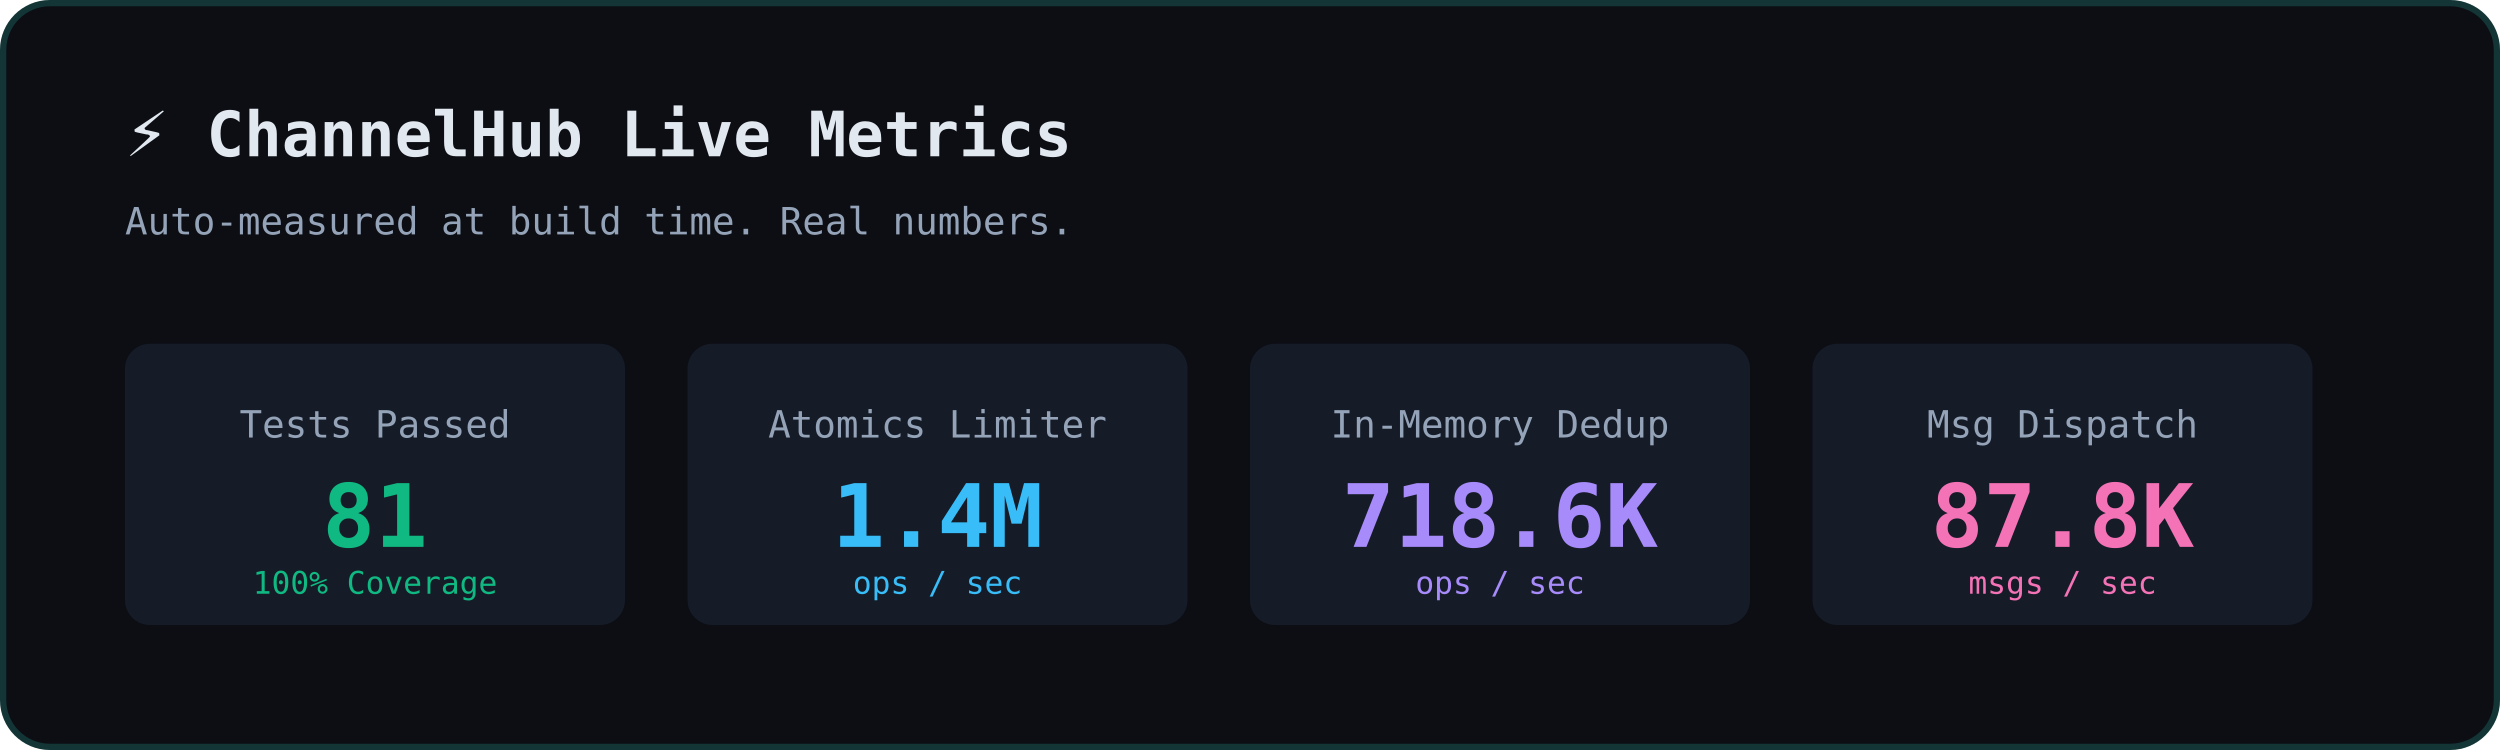
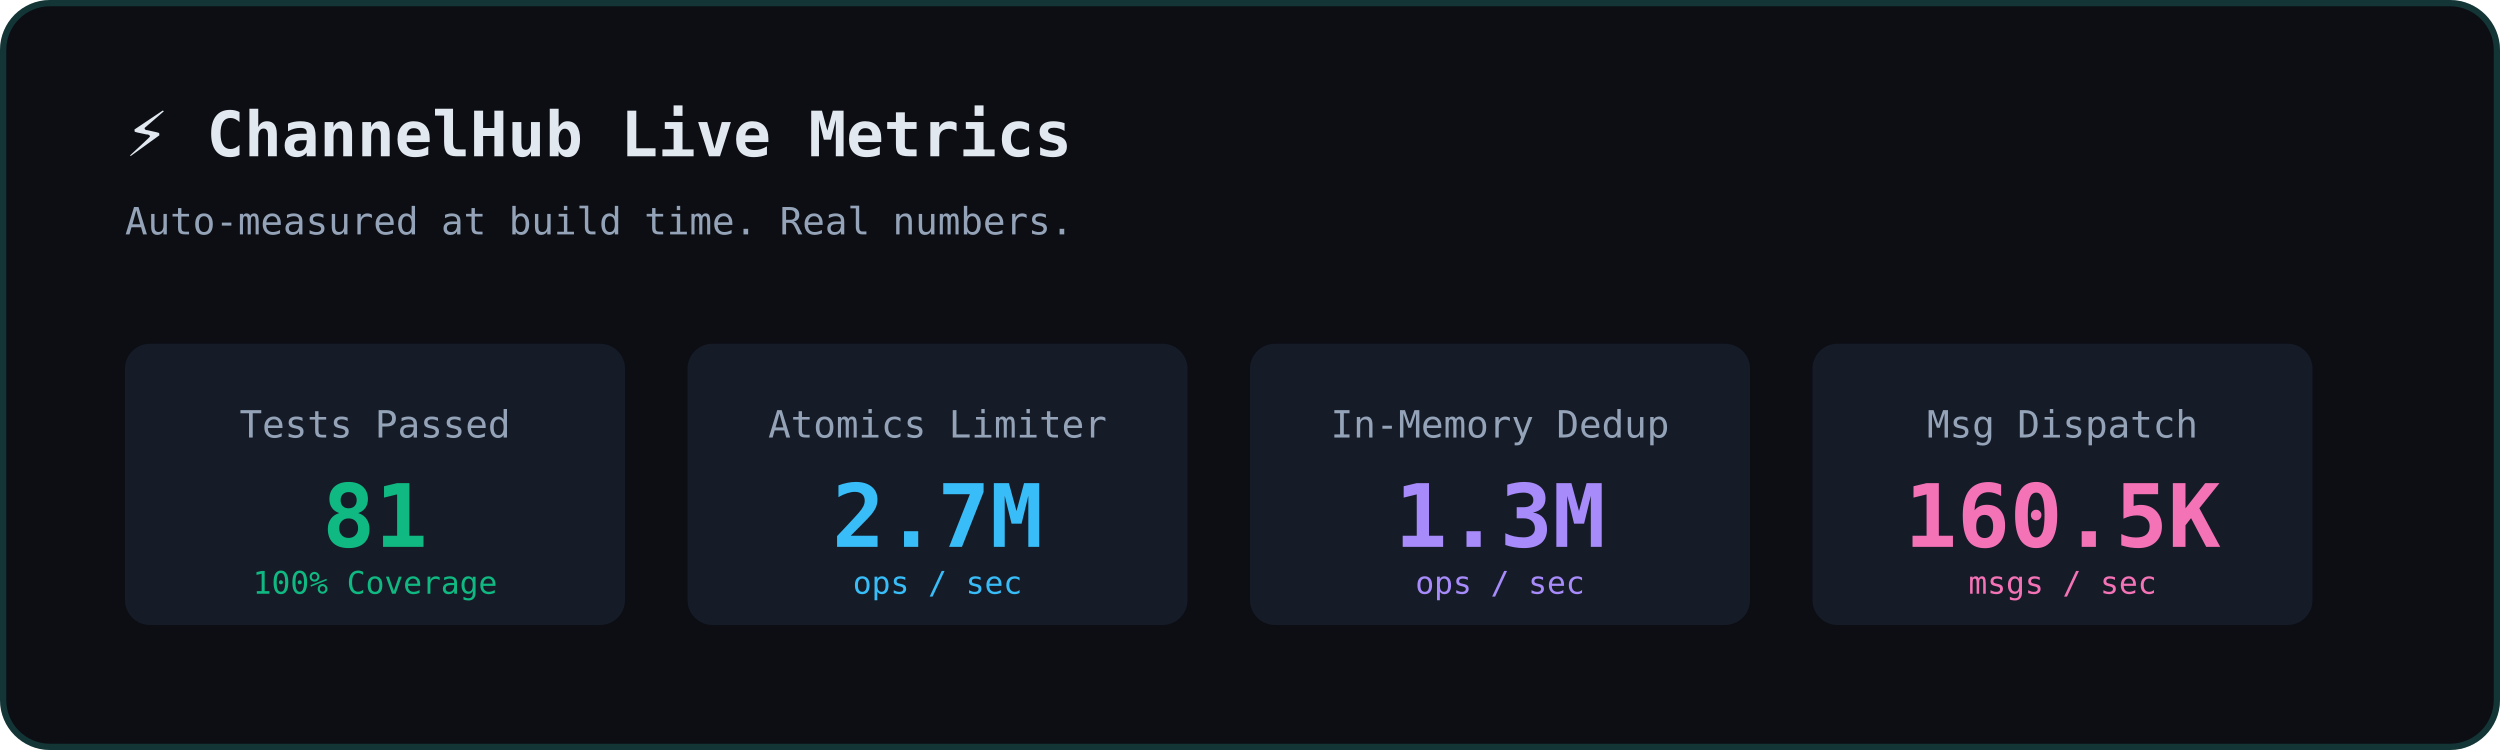
<svg xmlns="http://www.w3.org/2000/svg" width="800" height="240" viewBox="0 0 800 240" fill="none">
  <rect width="800" height="240" rx="16" fill="#0C0E14" />
  <rect x="1" y="1" width="798" height="238" rx="15" stroke="#2DD4BF" stroke-opacity="0.2" stroke-width="2" />
  <text x="40" y="50" font-family="monospace" font-size="20" fill="#E2E8F0" font-weight="bold">⚡ ChannelHub Live Metrics</text>
  <text x="40" y="75" font-family="monospace" font-size="12" fill="#94A3B8">Auto-measured at build time. Real numbers.</text>
  <g transform="translate(40, 110)">
    <rect x="0" y="0" width="160" height="90" rx="8" fill="#1E293B" fill-opacity="0.5" />
    <text x="80" y="30" font-family="monospace" font-size="12" fill="#94A3B8" text-anchor="middle">Tests Passed</text>
    <text x="80" y="65" font-family="monospace" font-size="28" fill="#10B981" font-weight="bold" text-anchor="middle">81</text>
    <text x="80" y="80" font-family="monospace" font-size="10" fill="#10B981" text-anchor="middle">100% Coverage</text>
    <rect x="180" y="0" width="160" height="90" rx="8" fill="#1E293B" fill-opacity="0.5" />
    <text x="260" y="30" font-family="monospace" font-size="12" fill="#94A3B8" text-anchor="middle">Atomics Limiter</text>
-     <text x="260" y="65" font-family="monospace" font-size="28" fill="#38BDF8" font-weight="bold" text-anchor="middle">1.4M</text>
+     <text x="260" y="65" font-family="monospace" font-size="28" fill="#38BDF8" font-weight="bold" text-anchor="middle">2.7M</text>
    <text x="260" y="80" font-family="monospace" font-size="10" fill="#38BDF8" text-anchor="middle">ops / sec</text>
    <rect x="360" y="0" width="160" height="90" rx="8" fill="#1E293B" fill-opacity="0.5" />
    <text x="440" y="30" font-family="monospace" font-size="12" fill="#94A3B8" text-anchor="middle">In-Memory Dedup</text>
-     <text x="440" y="65" font-family="monospace" font-size="28" fill="#A78BFA" font-weight="bold" text-anchor="middle">718.6K</text>
+     <text x="440" y="65" font-family="monospace" font-size="28" fill="#A78BFA" font-weight="bold" text-anchor="middle">1.3M</text>
    <text x="440" y="80" font-family="monospace" font-size="10" fill="#A78BFA" text-anchor="middle">ops / sec</text>
    <rect x="540" y="0" width="160" height="90" rx="8" fill="#1E293B" fill-opacity="0.5" />
    <text x="620" y="30" font-family="monospace" font-size="12" fill="#94A3B8" text-anchor="middle">Msg Dispatch</text>
-     <text x="620" y="65" font-family="monospace" font-size="28" fill="#F472B6" font-weight="bold" text-anchor="middle">87.8K</text>
+     <text x="620" y="65" font-family="monospace" font-size="28" fill="#F472B6" font-weight="bold" text-anchor="middle">160.5K</text>
    <text x="620" y="80" font-family="monospace" font-size="10" fill="#F472B6" text-anchor="middle">msgs / sec</text>
  </g>
</svg>
